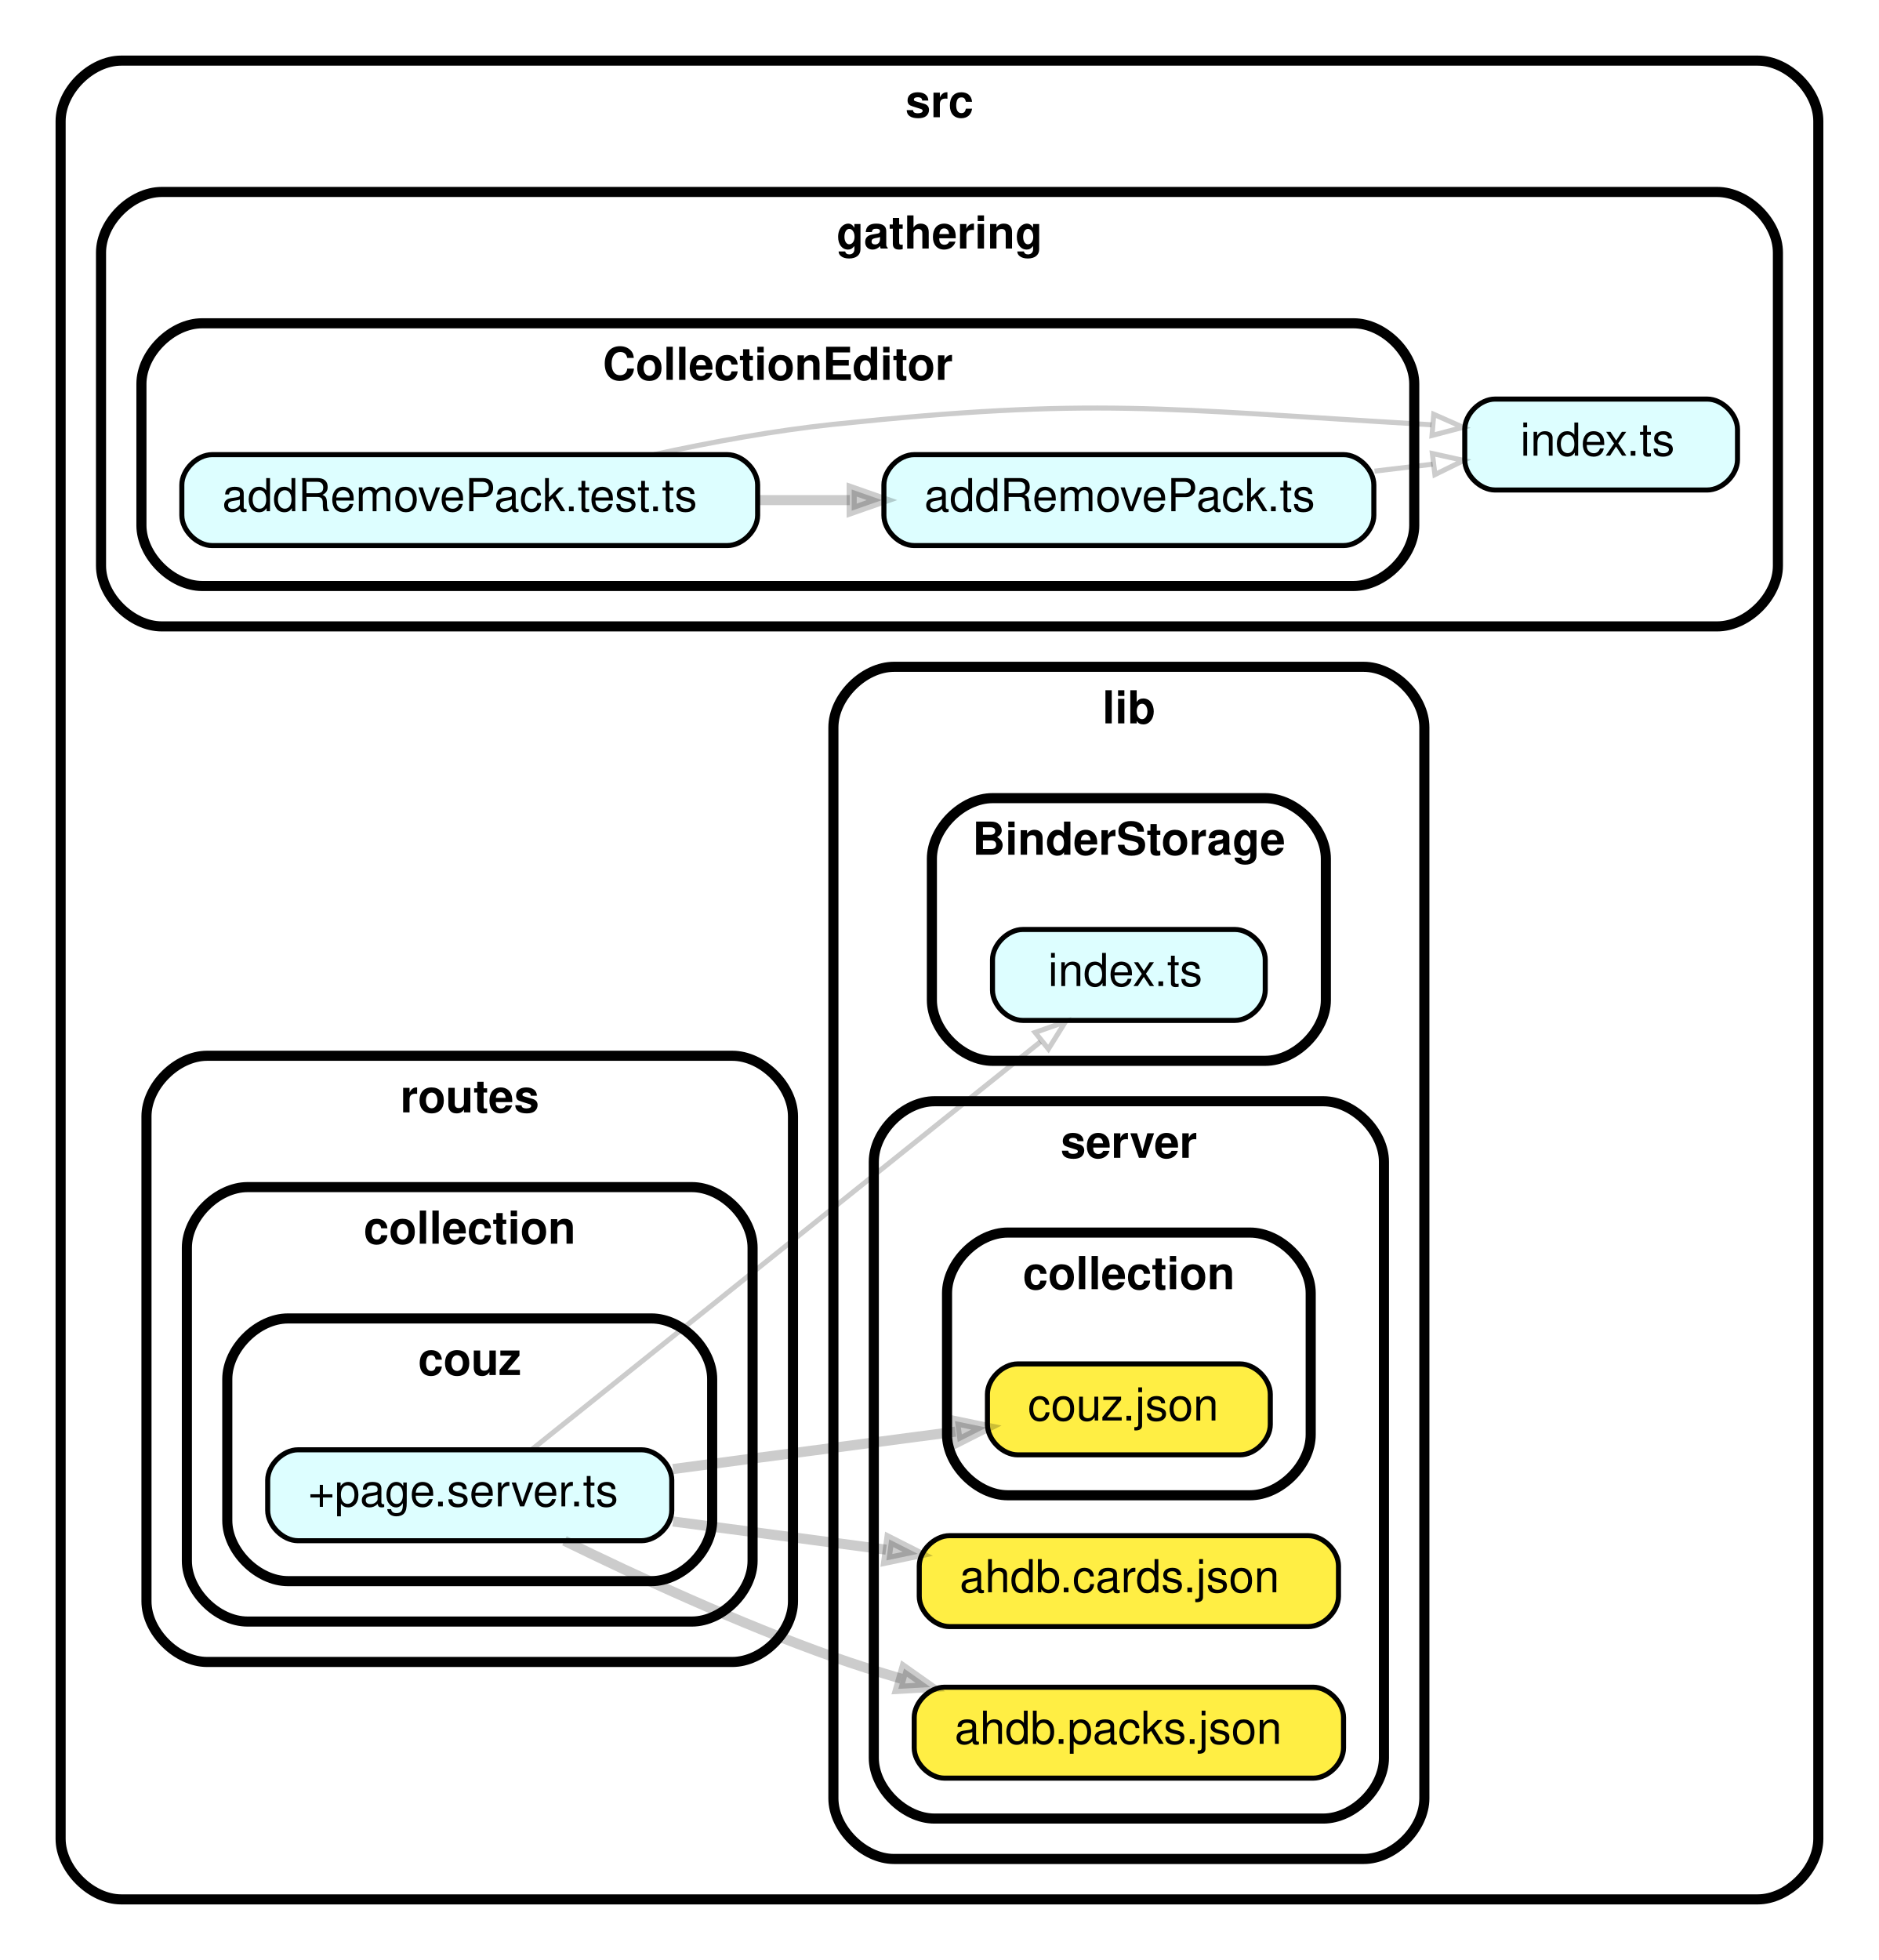
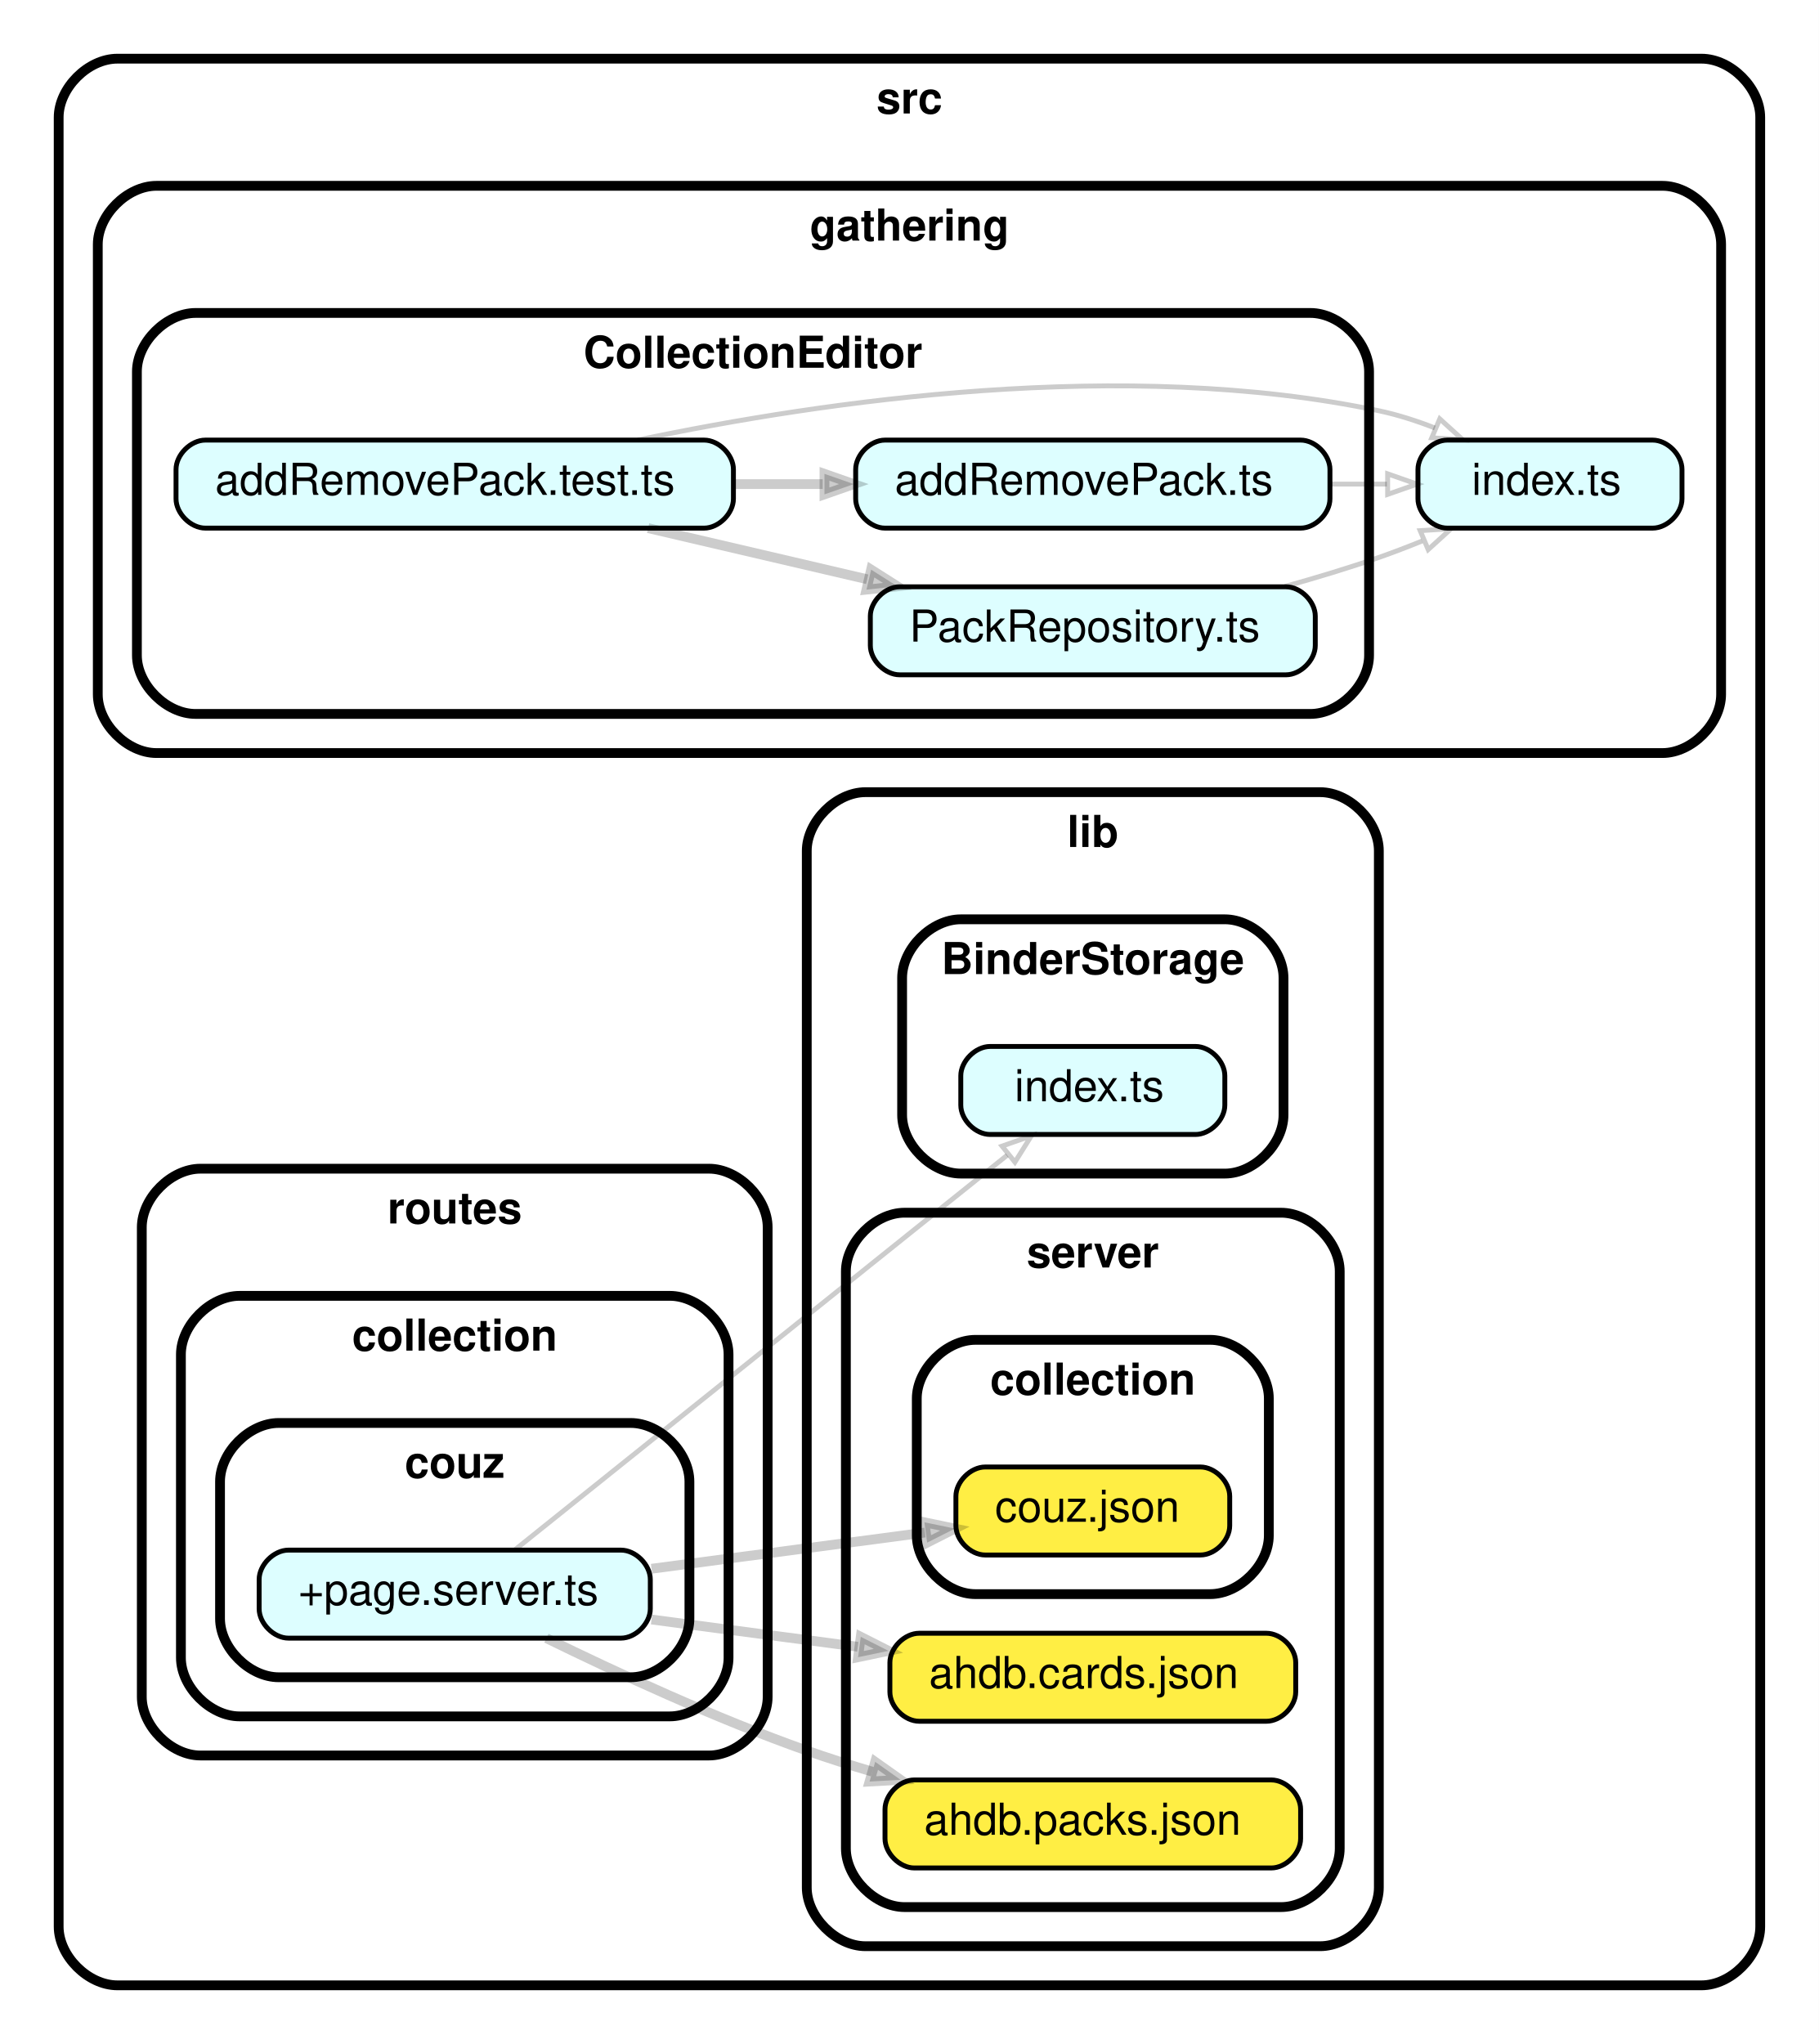
- <svg xmlns="http://www.w3.org/2000/svg" xmlns:xlink="http://www.w3.org/1999/xlink" width="372pt" height="388pt" viewBox="0.00 0.00 372.00 388.00">
-   <g id="graph0" class="graph" transform="scale(1 1) rotate(0) translate(4 384)">
-     <polygon fill="white" stroke="transparent" points="-4,4 -4,-384 368,-384 368,4 -4,4" />
+ <svg xmlns="http://www.w3.org/2000/svg" xmlns:xlink="http://www.w3.org/1999/xlink" width="372pt" height="418pt" viewBox="0.00 0.00 372.00 418.00">
+   <g id="graph0" class="graph" transform="scale(1 1) rotate(0) translate(4 414)">
+     <polygon fill="white" stroke="transparent" points="-4,4 -4,-414 368,-414 368,4 -4,4" />
    <g id="clust1" class="cluster">
-       <path fill="#ffffff" stroke="black" stroke-width="2" d="M20,-8C20,-8 344,-8 344,-8 350,-8 356,-14 356,-20 356,-20 356,-360 356,-360 356,-366 350,-372 344,-372 344,-372 20,-372 20,-372 14,-372 8,-366 8,-360 8,-360 8,-20 8,-20 8,-14 14,-8 20,-8" />
-       <text text-anchor="middle" x="182" y="-360.8" font-family="Helvetica,sans-Serif" font-weight="bold" font-size="9.00">src</text>
+       <path fill="#ffffff" stroke="black" stroke-width="2" d="M20,-8C20,-8 344,-8 344,-8 350,-8 356,-14 356,-20 356,-20 356,-390 356,-390 356,-396 350,-402 344,-402 344,-402 20,-402 20,-402 14,-402 8,-396 8,-390 8,-390 8,-20 8,-20 8,-14 14,-8 20,-8" />
+       <text text-anchor="middle" x="182" y="-390.8" font-family="Helvetica,sans-Serif" font-weight="bold" font-size="9.00">src</text>
    </g>
    <g id="clust4" class="cluster">
      <path fill="#ffffff" stroke="black" stroke-width="2" d="M173,-16C173,-16 266,-16 266,-16 272,-16 278,-22 278,-28 278,-28 278,-240 278,-240 278,-246 272,-252 266,-252 266,-252 173,-252 173,-252 167,-252 161,-246 161,-240 161,-240 161,-28 161,-28 161,-22 167,-16 173,-16" />
      <text text-anchor="middle" x="219.5" y="-240.8" font-family="Helvetica,sans-Serif" font-weight="bold" font-size="9.00">lib</text>
    </g>
    <g id="clust5" class="cluster">
      <path fill="#ffffff" stroke="black" stroke-width="2" d="M192.5,-174C192.5,-174 246.5,-174 246.5,-174 252.5,-174 258.5,-180 258.5,-186 258.5,-186 258.5,-214 258.5,-214 258.5,-220 252.5,-226 246.5,-226 246.5,-226 192.5,-226 192.5,-226 186.5,-226 180.5,-220 180.5,-214 180.5,-214 180.5,-186 180.5,-186 180.5,-180 186.5,-174 192.5,-174" />
      <text text-anchor="middle" x="219.5" y="-214.8" font-family="Helvetica,sans-Serif" font-weight="bold" font-size="9.00">BinderStorage</text>
    </g>
    <g id="clust6" class="cluster">
      <path fill="#ffffff" stroke="black" stroke-width="2" d="M181,-24C181,-24 258,-24 258,-24 264,-24 270,-30 270,-36 270,-36 270,-154 270,-154 270,-160 264,-166 258,-166 258,-166 181,-166 181,-166 175,-166 169,-160 169,-154 169,-154 169,-36 169,-36 169,-30 175,-24 181,-24" />
      <text text-anchor="middle" x="219.5" y="-154.8" font-family="Helvetica,sans-Serif" font-weight="bold" font-size="9.00">server</text>
    </g>
    <g id="clust7" class="cluster">
      <path fill="#ffffff" stroke="black" stroke-width="2" d="M195.5,-88C195.5,-88 243.5,-88 243.5,-88 249.5,-88 255.5,-94 255.5,-100 255.5,-100 255.5,-128 255.5,-128 255.5,-134 249.5,-140 243.5,-140 243.5,-140 195.5,-140 195.5,-140 189.5,-140 183.5,-134 183.5,-128 183.5,-128 183.5,-100 183.5,-100 183.5,-94 189.5,-88 195.5,-88" />
      <text text-anchor="middle" x="219.5" y="-128.8" font-family="Helvetica,sans-Serif" font-weight="bold" font-size="9.00">collection</text>
    </g>
    <g id="clust2" class="cluster">
-       <path fill="#ffffff" stroke="black" stroke-width="2" d="M28,-260C28,-260 336,-260 336,-260 342,-260 348,-266 348,-272 348,-272 348,-334 348,-334 348,-340 342,-346 336,-346 336,-346 28,-346 28,-346 22,-346 16,-340 16,-334 16,-334 16,-272 16,-272 16,-266 22,-260 28,-260" />
-       <text text-anchor="middle" x="182" y="-334.8" font-family="Helvetica,sans-Serif" font-weight="bold" font-size="9.00">gathering</text>
+       <path fill="#ffffff" stroke="black" stroke-width="2" d="M28,-260C28,-260 336,-260 336,-260 342,-260 348,-266 348,-272 348,-272 348,-364 348,-364 348,-370 342,-376 336,-376 336,-376 28,-376 28,-376 22,-376 16,-370 16,-364 16,-364 16,-272 16,-272 16,-266 22,-260 28,-260" />
+       <text text-anchor="middle" x="182" y="-364.8" font-family="Helvetica,sans-Serif" font-weight="bold" font-size="9.00">gathering</text>
    </g>
    <g id="clust3" class="cluster">
-       <path fill="#ffffff" stroke="black" stroke-width="2" d="M36,-268C36,-268 264,-268 264,-268 270,-268 276,-274 276,-280 276,-280 276,-308 276,-308 276,-314 270,-320 264,-320 264,-320 36,-320 36,-320 30,-320 24,-314 24,-308 24,-308 24,-280 24,-280 24,-274 30,-268 36,-268" />
-       <text text-anchor="middle" x="150" y="-308.8" font-family="Helvetica,sans-Serif" font-weight="bold" font-size="9.00">CollectionEditor</text>
+       <path fill="#ffffff" stroke="black" stroke-width="2" d="M36,-268C36,-268 264,-268 264,-268 270,-268 276,-274 276,-280 276,-280 276,-338 276,-338 276,-344 270,-350 264,-350 264,-350 36,-350 36,-350 30,-350 24,-344 24,-338 24,-338 24,-280 24,-280 24,-274 30,-268 36,-268" />
+       <text text-anchor="middle" x="150" y="-338.8" font-family="Helvetica,sans-Serif" font-weight="bold" font-size="9.00">CollectionEditor</text>
    </g>
    <g id="clust8" class="cluster">
      <path fill="#ffffff" stroke="black" stroke-width="2" d="M37,-55C37,-55 141,-55 141,-55 147,-55 153,-61 153,-67 153,-67 153,-163 153,-163 153,-169 147,-175 141,-175 141,-175 37,-175 37,-175 31,-175 25,-169 25,-163 25,-163 25,-67 25,-67 25,-61 31,-55 37,-55" />
      <text text-anchor="middle" x="89" y="-163.8" font-family="Helvetica,sans-Serif" font-weight="bold" font-size="9.00">routes</text>
    </g>
    <g id="clust9" class="cluster">
      <path fill="#ffffff" stroke="black" stroke-width="2" d="M45,-63C45,-63 133,-63 133,-63 139,-63 145,-69 145,-75 145,-75 145,-137 145,-137 145,-143 139,-149 133,-149 133,-149 45,-149 45,-149 39,-149 33,-143 33,-137 33,-137 33,-75 33,-75 33,-69 39,-63 45,-63" />
      <text text-anchor="middle" x="89" y="-137.8" font-family="Helvetica,sans-Serif" font-weight="bold" font-size="9.00">collection</text>
    </g>
    <g id="clust10" class="cluster">
      <path fill="#ffffff" stroke="black" stroke-width="2" d="M53,-71C53,-71 125,-71 125,-71 131,-71 137,-77 137,-83 137,-83 137,-111 137,-111 137,-117 131,-123 125,-123 125,-123 53,-123 53,-123 47,-123 41,-117 41,-111 41,-111 41,-83 41,-83 41,-77 47,-71 53,-71" />
      <text text-anchor="middle" x="89" y="-111.8" font-family="Helvetica,sans-Serif" font-weight="bold" font-size="9.00">couz</text>
    </g>
    <g id="node1" class="node">
      <g id="a_node1">
-         <a xlink:href="src/gathering/CollectionEditor/addRemovePack.test.ts" xlink:title="addRemovePack.test.ts">
-           <path fill="#ddfeff" stroke="black" d="M140,-294C140,-294 38,-294 38,-294 35,-294 32,-291 32,-288 32,-288 32,-282 32,-282 32,-279 35,-276 38,-276 38,-276 140,-276 140,-276 143,-276 146,-279 146,-282 146,-282 146,-288 146,-288 146,-291 143,-294 140,-294" />
-           <text text-anchor="start" x="40" y="-282.8" font-family="Helvetica,sans-Serif" font-size="9.00">addRemovePack.test.ts</text>
+         <a xlink:href="src/gathering/CollectionEditor/PackRepository.ts" xlink:title="PackRepository.ts">
+           <path fill="#ddfeff" stroke="black" d="M259,-294C259,-294 180,-294 180,-294 177,-294 174,-291 174,-288 174,-288 174,-282 174,-282 174,-279 177,-276 180,-276 180,-276 259,-276 259,-276 262,-276 265,-279 265,-282 265,-282 265,-288 265,-288 265,-291 262,-294 259,-294" />
+           <text text-anchor="start" x="182" y="-282.8" font-family="Helvetica,sans-Serif" font-size="9.00">PackRepository.ts</text>
        </a>
      </g>
    </g>
    <g id="node2" class="node">
      <g id="a_node2">
-         <a xlink:href="src/gathering/CollectionEditor/addRemovePack.ts" xlink:title="addRemovePack.ts">
-           <path fill="#ddfeff" stroke="black" d="M262,-294C262,-294 177,-294 177,-294 174,-294 171,-291 171,-288 171,-288 171,-282 171,-282 171,-279 174,-276 177,-276 177,-276 262,-276 262,-276 265,-276 268,-279 268,-282 268,-282 268,-288 268,-288 268,-291 265,-294 262,-294" />
-           <text text-anchor="start" x="179" y="-282.8" font-family="Helvetica,sans-Serif" font-size="9.00">addRemovePack.ts</text>
+         <a xlink:href="src/gathering/index.ts" xlink:title="index.ts">
+           <path fill="#ddfeff" stroke="black" d="M334,-324C334,-324 292,-324 292,-324 289,-324 286,-321 286,-318 286,-318 286,-312 286,-312 286,-309 289,-306 292,-306 292,-306 334,-306 334,-306 337,-306 340,-309 340,-312 340,-312 340,-318 340,-318 340,-321 337,-324 334,-324" />
+           <text text-anchor="start" x="297" y="-312.8" font-family="Helvetica,sans-Serif" font-size="9.00">index.ts</text>
        </a>
      </g>
    </g>
    <g id="edge1" class="edge">
-       <path fill="none" stroke="#000000" stroke-width="2" stroke-opacity="0.2" d="M146.36,-285C152.3,-285 158.34,-285 164.26,-285" />
-       <polygon fill="#000000" fill-opacity="0.2" stroke="#000000" stroke-width="2" stroke-opacity="0.2" points="164.62,-287.1 170.62,-285 164.62,-282.9 164.62,-287.1" />
+       <path fill="none" stroke="#000000" stroke-opacity="0.2" d="M258.8,-294.07C265.26,-295.87 271.86,-297.86 278,-300 280.89,-301.01 283.88,-302.16 286.84,-303.36" />
+       <polygon fill="none" stroke="#000000" stroke-opacity="0.2" points="286.45,-305.48 292.8,-305.89 288.09,-301.61 286.45,-305.48" />
    </g>
    <g id="node3" class="node">
      <g id="a_node3">
-         <a xlink:href="src/gathering/index.ts" xlink:title="index.ts">
-           <path fill="#ddfeff" stroke="black" d="M334,-305C334,-305 292,-305 292,-305 289,-305 286,-302 286,-299 286,-299 286,-293 286,-293 286,-290 289,-287 292,-287 292,-287 334,-287 334,-287 337,-287 340,-290 340,-293 340,-293 340,-299 340,-299 340,-302 337,-305 334,-305" />
-           <text text-anchor="start" x="297" y="-293.8" font-family="Helvetica,sans-Serif" font-size="9.00">index.ts</text>
+         <a xlink:href="src/gathering/CollectionEditor/addRemovePack.test.ts" xlink:title="addRemovePack.test.ts">
+           <path fill="#ddfeff" stroke="black" d="M140,-324C140,-324 38,-324 38,-324 35,-324 32,-321 32,-318 32,-318 32,-312 32,-312 32,-309 35,-306 38,-306 38,-306 140,-306 140,-306 143,-306 146,-309 146,-312 146,-312 146,-318 146,-318 146,-321 143,-324 140,-324" />
+           <text text-anchor="start" x="40" y="-312.8" font-family="Helvetica,sans-Serif" font-size="9.00">addRemovePack.test.ts</text>
+         </a>
+       </g>
+     </g>
+     <g id="edge3" class="edge">
+       <path fill="none" stroke="#000000" stroke-width="2" stroke-opacity="0.2" d="M128.55,-306C142.66,-302.71 158.73,-298.95 173.36,-295.54" />
+       <polygon fill="#000000" fill-opacity="0.2" stroke="#000000" stroke-width="2" stroke-opacity="0.2" points="174.16,-297.51 179.53,-294.1 173.21,-293.42 174.16,-297.51" />
+     </g>
+     <g id="edge4" class="edge">
+       <path fill="none" stroke="#000000" stroke-opacity="0.2" d="M126.43,-324.01C164.6,-332.03 226.1,-340.94 278,-330 281.81,-329.2 285.72,-327.94 289.46,-326.48" />
+       <polygon fill="none" stroke="#000000" stroke-opacity="0.2" points="290.46,-328.34 295.17,-324.07 288.82,-324.47 290.46,-328.34" />
+     </g>
+     <g id="node4" class="node">
+       <g id="a_node4">
+         <a xlink:href="src/gathering/CollectionEditor/addRemovePack.ts" xlink:title="addRemovePack.ts">
+           <path fill="#ddfeff" stroke="black" d="M262,-324C262,-324 177,-324 177,-324 174,-324 171,-321 171,-318 171,-318 171,-312 171,-312 171,-309 174,-306 177,-306 177,-306 262,-306 262,-306 265,-306 268,-309 268,-312 268,-312 268,-318 268,-318 268,-321 265,-324 262,-324" />
+           <text text-anchor="start" x="179" y="-312.8" font-family="Helvetica,sans-Serif" font-size="9.00">addRemovePack.ts</text>
        </a>
      </g>
    </g>
    <g id="edge2" class="edge">
-       <path fill="none" stroke="#000000" stroke-opacity="0.2" d="M125.52,-294.02C136.79,-296.47 149.35,-298.78 161,-300 212.72,-305.4 226.09,-303.04 278,-300 278.47,-299.97 278.94,-299.94 279.41,-299.91" />
-       <polygon fill="none" stroke="#000000" stroke-opacity="0.2" points="279.86,-301.98 285.67,-299.41 279.52,-297.8 279.86,-301.98" />
+       <path fill="none" stroke="#000000" stroke-width="2" stroke-opacity="0.2" d="M146.36,-315C152.3,-315 158.34,-315 164.26,-315" />
+       <polygon fill="#000000" fill-opacity="0.2" stroke="#000000" stroke-width="2" stroke-opacity="0.2" points="164.62,-317.1 170.62,-315 164.62,-312.9 164.62,-317.1" />
    </g>
-     <g id="edge3" class="edge">
-       <path fill="none" stroke="#000000" stroke-opacity="0.2" d="M268.13,-290.73C272.02,-291.19 275.9,-291.66 279.64,-292.11" />
-       <polygon fill="none" stroke="#000000" stroke-opacity="0.2" points="279.59,-294.22 285.8,-292.85 280.09,-290.05 279.59,-294.22" />
+     <g id="edge5" class="edge">
+       <path fill="none" stroke="#000000" stroke-opacity="0.2" d="M268.13,-315C272.02,-315 275.9,-315 279.64,-315" />
+       <polygon fill="none" stroke="#000000" stroke-opacity="0.2" points="279.8,-317.1 285.8,-315 279.8,-312.9 279.8,-317.1" />
    </g>
-     <g id="node4" class="node">
-       <g id="a_node4">
+     <g id="node5" class="node">
+       <g id="a_node5">
        <a xlink:href="src/lib/BinderStorage/index.ts" xlink:title="index.ts">
          <path fill="#ddfeff" stroke="black" d="M240.5,-200C240.5,-200 198.5,-200 198.5,-200 195.5,-200 192.5,-197 192.5,-194 192.5,-194 192.5,-188 192.5,-188 192.5,-185 195.5,-182 198.5,-182 198.5,-182 240.5,-182 240.5,-182 243.5,-182 246.5,-185 246.5,-188 246.5,-188 246.5,-194 246.5,-194 246.5,-197 243.5,-200 240.5,-200" />
          <text text-anchor="start" x="203.5" y="-188.8" font-family="Helvetica,sans-Serif" font-size="9.00">index.ts</text>
        </a>
      </g>
    </g>
-     <g id="node5" class="node">
-       <g id="a_node5">
+     <g id="node6" class="node">
+       <g id="a_node6">
        <a xlink:href="src/lib/server/ahdb.cards.json" xlink:title="ahdb.cards.json">
          <path fill="#ffee44" stroke="black" d="M255,-80C255,-80 184,-80 184,-80 181,-80 178,-77 178,-74 178,-74 178,-68 178,-68 178,-65 181,-62 184,-62 184,-62 255,-62 255,-62 258,-62 261,-65 261,-68 261,-68 261,-74 261,-74 261,-77 258,-80 255,-80" />
          <text text-anchor="start" x="186" y="-68.8" font-family="Helvetica,sans-Serif" font-size="9.00">ahdb.cards.json</text>
        </a>
      </g>
    </g>
-     <g id="node6" class="node">
-       <g id="a_node6">
+     <g id="node7" class="node">
+       <g id="a_node7">
        <a xlink:href="src/lib/server/ahdb.packs.json" xlink:title="ahdb.packs.json">
          <path fill="#ffee44" stroke="black" d="M256,-50C256,-50 183,-50 183,-50 180,-50 177,-47 177,-44 177,-44 177,-38 177,-38 177,-35 180,-32 183,-32 183,-32 256,-32 256,-32 259,-32 262,-35 262,-38 262,-38 262,-44 262,-44 262,-47 259,-50 256,-50" />
          <text text-anchor="start" x="185" y="-38.8" font-family="Helvetica,sans-Serif" font-size="9.00">ahdb.packs.json</text>
        </a>
      </g>
    </g>
-     <g id="node7" class="node">
-       <g id="a_node7">
+     <g id="node8" class="node">
+       <g id="a_node8">
        <a xlink:href="src/lib/server/collection/couz.json" xlink:title="couz.json">
          <path fill="#ffee44" stroke="black" d="M241.5,-114C241.5,-114 197.5,-114 197.5,-114 194.5,-114 191.5,-111 191.5,-108 191.5,-108 191.5,-102 191.5,-102 191.5,-99 194.5,-96 197.5,-96 197.5,-96 241.5,-96 241.5,-96 244.5,-96 247.5,-99 247.5,-102 247.5,-102 247.5,-108 247.5,-108 247.5,-111 244.5,-114 241.5,-114" />
          <text text-anchor="start" x="199.5" y="-102.8" font-family="Helvetica,sans-Serif" font-size="9.00">couz.json</text>
        </a>
      </g>
    </g>
-     <g id="node8" class="node">
-       <g id="a_node8">
+     <g id="node9" class="node">
+       <g id="a_node9">
        <a xlink:href="src/routes/collection/couz/+page.server.ts" xlink:title="+page.server.ts">
          <path fill="#ddfeff" stroke="black" d="M123,-97C123,-97 55,-97 55,-97 52,-97 49,-94 49,-91 49,-91 49,-85 49,-85 49,-82 52,-79 55,-79 55,-79 123,-79 123,-79 126,-79 129,-82 129,-85 129,-85 129,-91 129,-91 129,-94 126,-97 123,-97" />
          <text text-anchor="start" x="57" y="-85.8" font-family="Helvetica,sans-Serif" font-size="9.00">+page.server.ts</text>
        </a>
      </g>
    </g>
-     <g id="edge4" class="edge">
+     <g id="edge6" class="edge">
      <path fill="none" stroke="#000000" stroke-opacity="0.2" d="M101.4,-97.14C124.21,-115.42 175.51,-156.54 201.99,-177.76" />
      <polygon fill="none" stroke="#000000" stroke-opacity="0.2" points="200.94,-179.62 206.94,-181.73 203.57,-176.34 200.94,-179.62" />
    </g>
-     <g id="edge5" class="edge">
+     <g id="edge7" class="edge">
      <path fill="none" stroke="#000000" stroke-width="2" stroke-opacity="0.2" d="M129.25,-82.81C142.57,-81.05 157.57,-79.06 171.43,-77.23" />
      <polygon fill="#000000" fill-opacity="0.2" stroke="#000000" stroke-width="2" stroke-opacity="0.2" points="172.04,-79.27 177.71,-76.4 171.49,-75.1 172.04,-79.27" />
    </g>
-     <g id="edge6" class="edge">
+     <g id="edge8" class="edge">
      <path fill="none" stroke="#000000" stroke-width="2" stroke-opacity="0.2" d="M107.75,-78.99C121.91,-72.05 142.39,-62.57 161,-56 165.31,-54.48 169.85,-53.04 174.41,-51.69" />
      <polygon fill="#000000" fill-opacity="0.2" stroke="#000000" stroke-width="2" stroke-opacity="0.2" points="174.99,-53.7 180.18,-50.03 173.84,-49.67 174.99,-53.7" />
    </g>
-     <g id="edge7" class="edge">
+     <g id="edge9" class="edge">
      <path fill="none" stroke="#000000" stroke-width="2" stroke-opacity="0.2" d="M129.25,-93.19C147.13,-95.56 168.07,-98.33 185.17,-100.59" />
      <polygon fill="#000000" fill-opacity="0.2" stroke="#000000" stroke-width="2" stroke-opacity="0.2" points="185.06,-102.69 191.29,-101.4 185.62,-98.53 185.06,-102.69" />
    </g>
  </g>
</svg>
